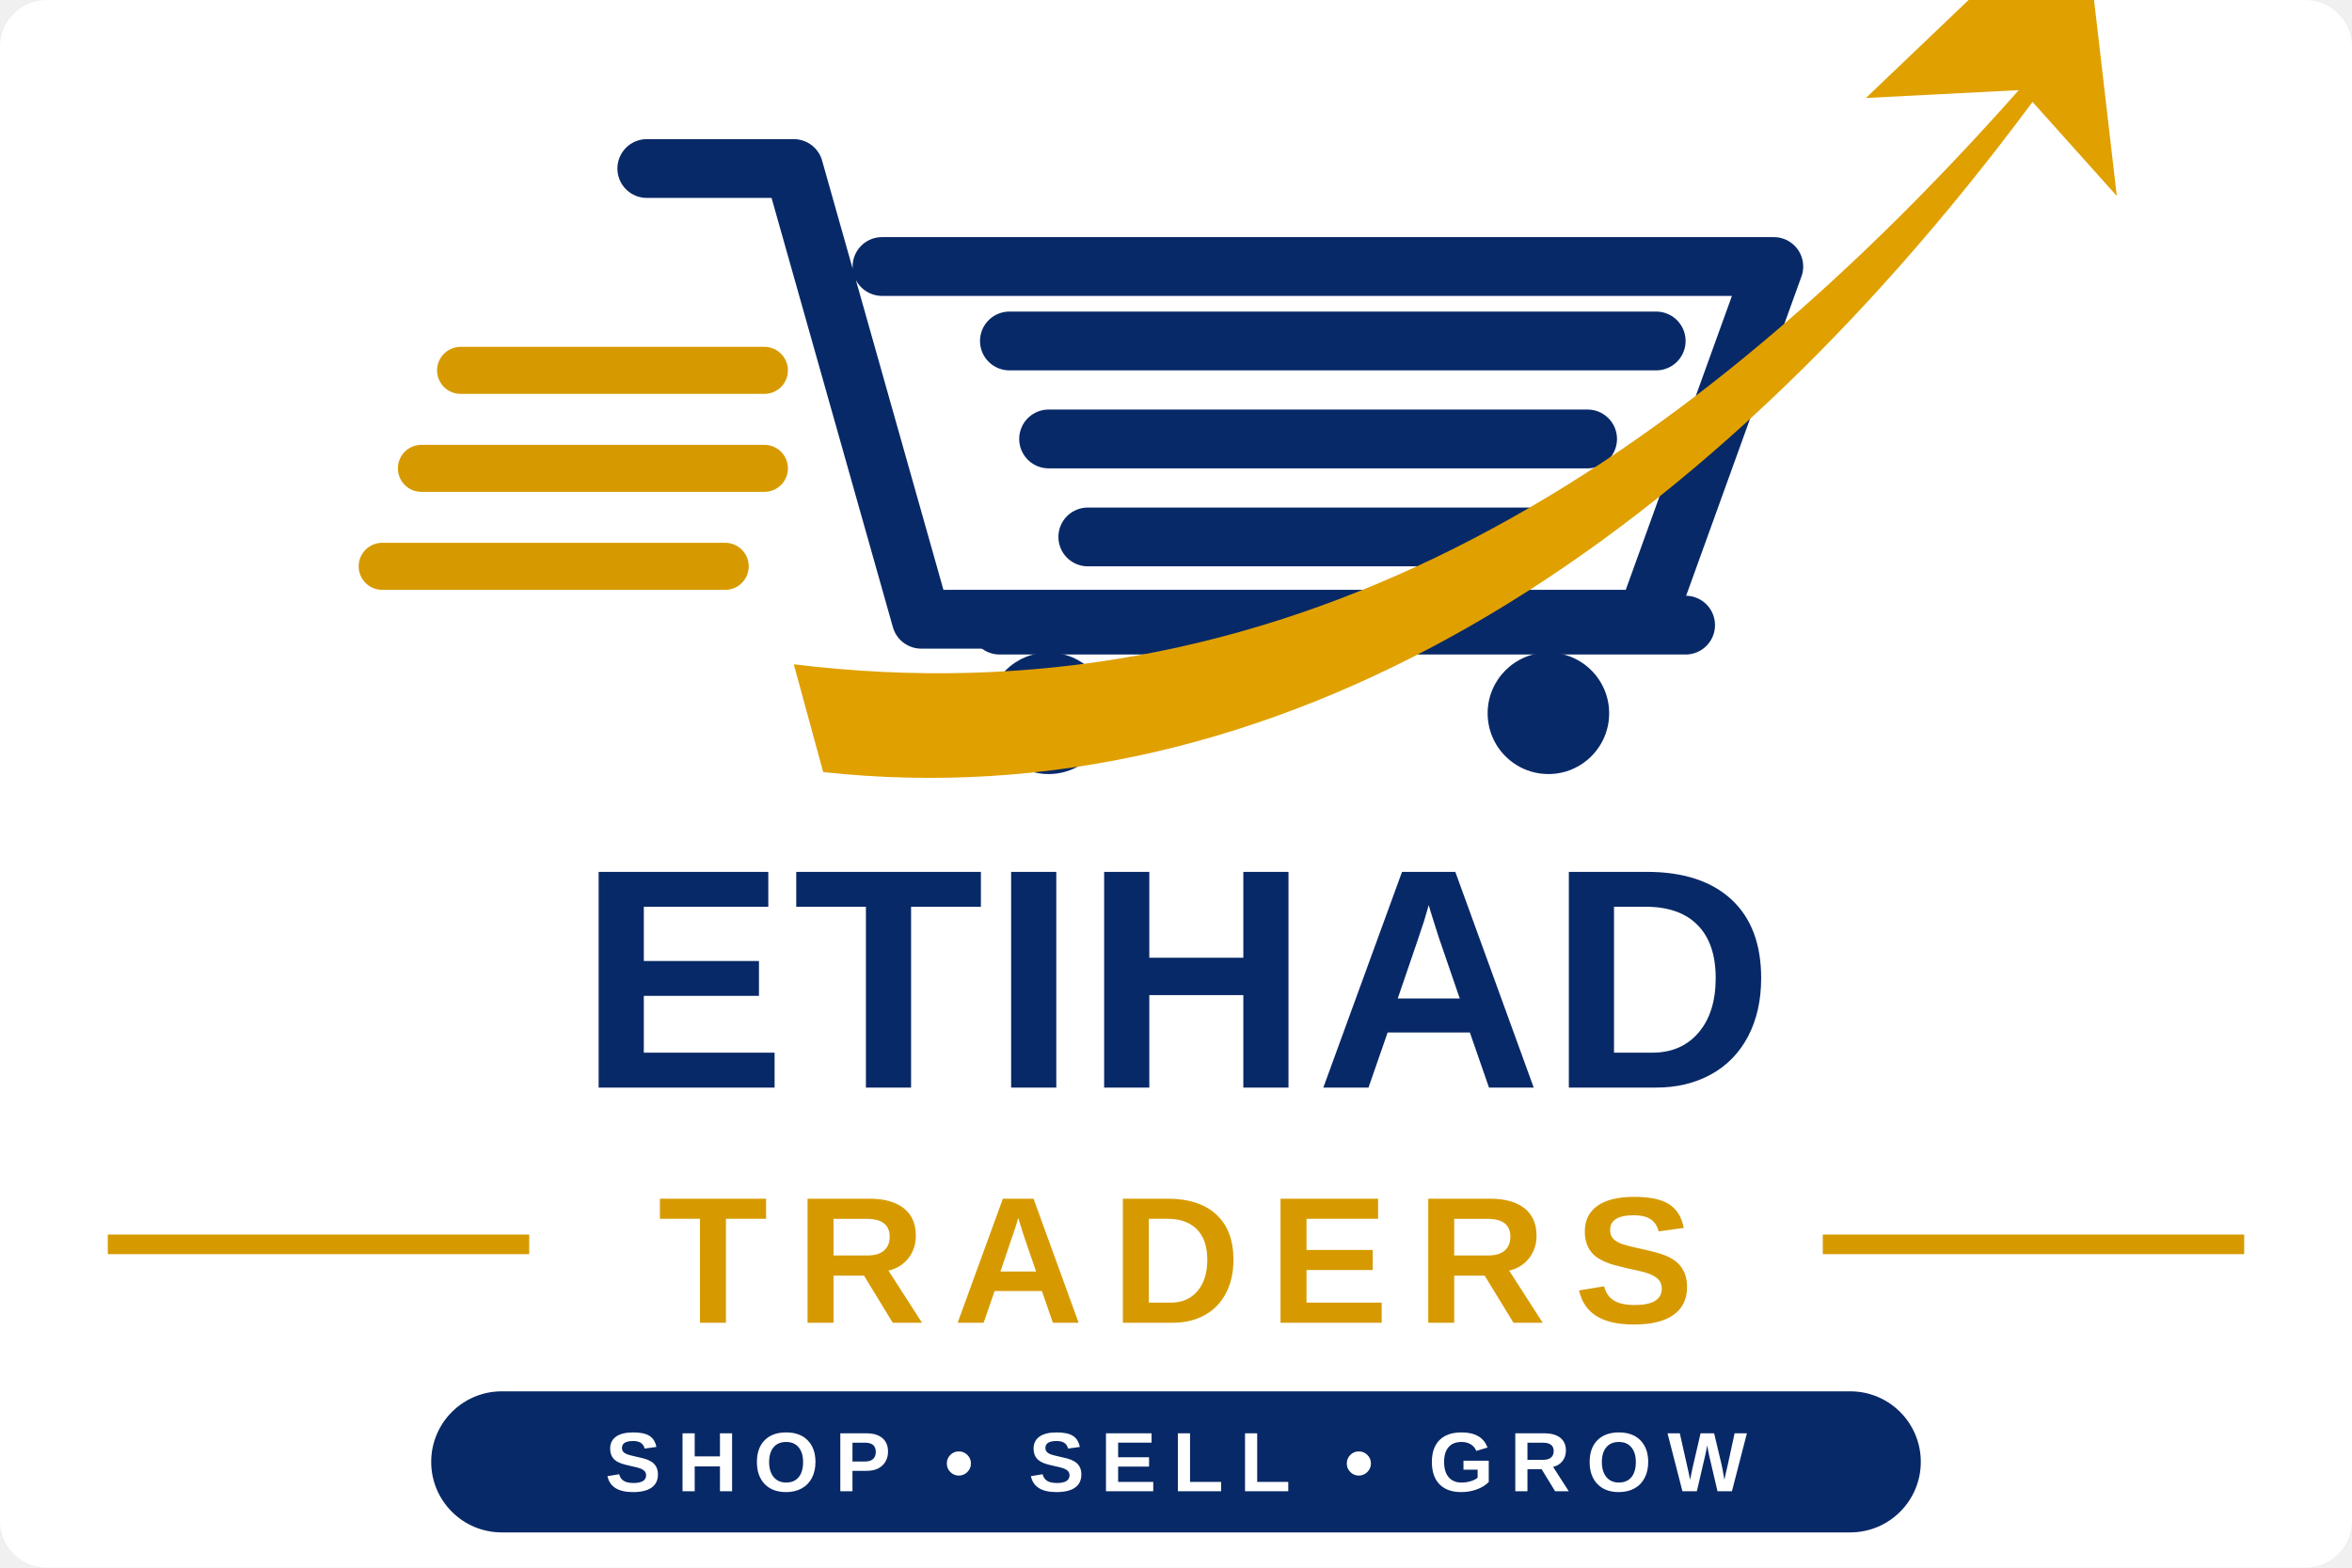
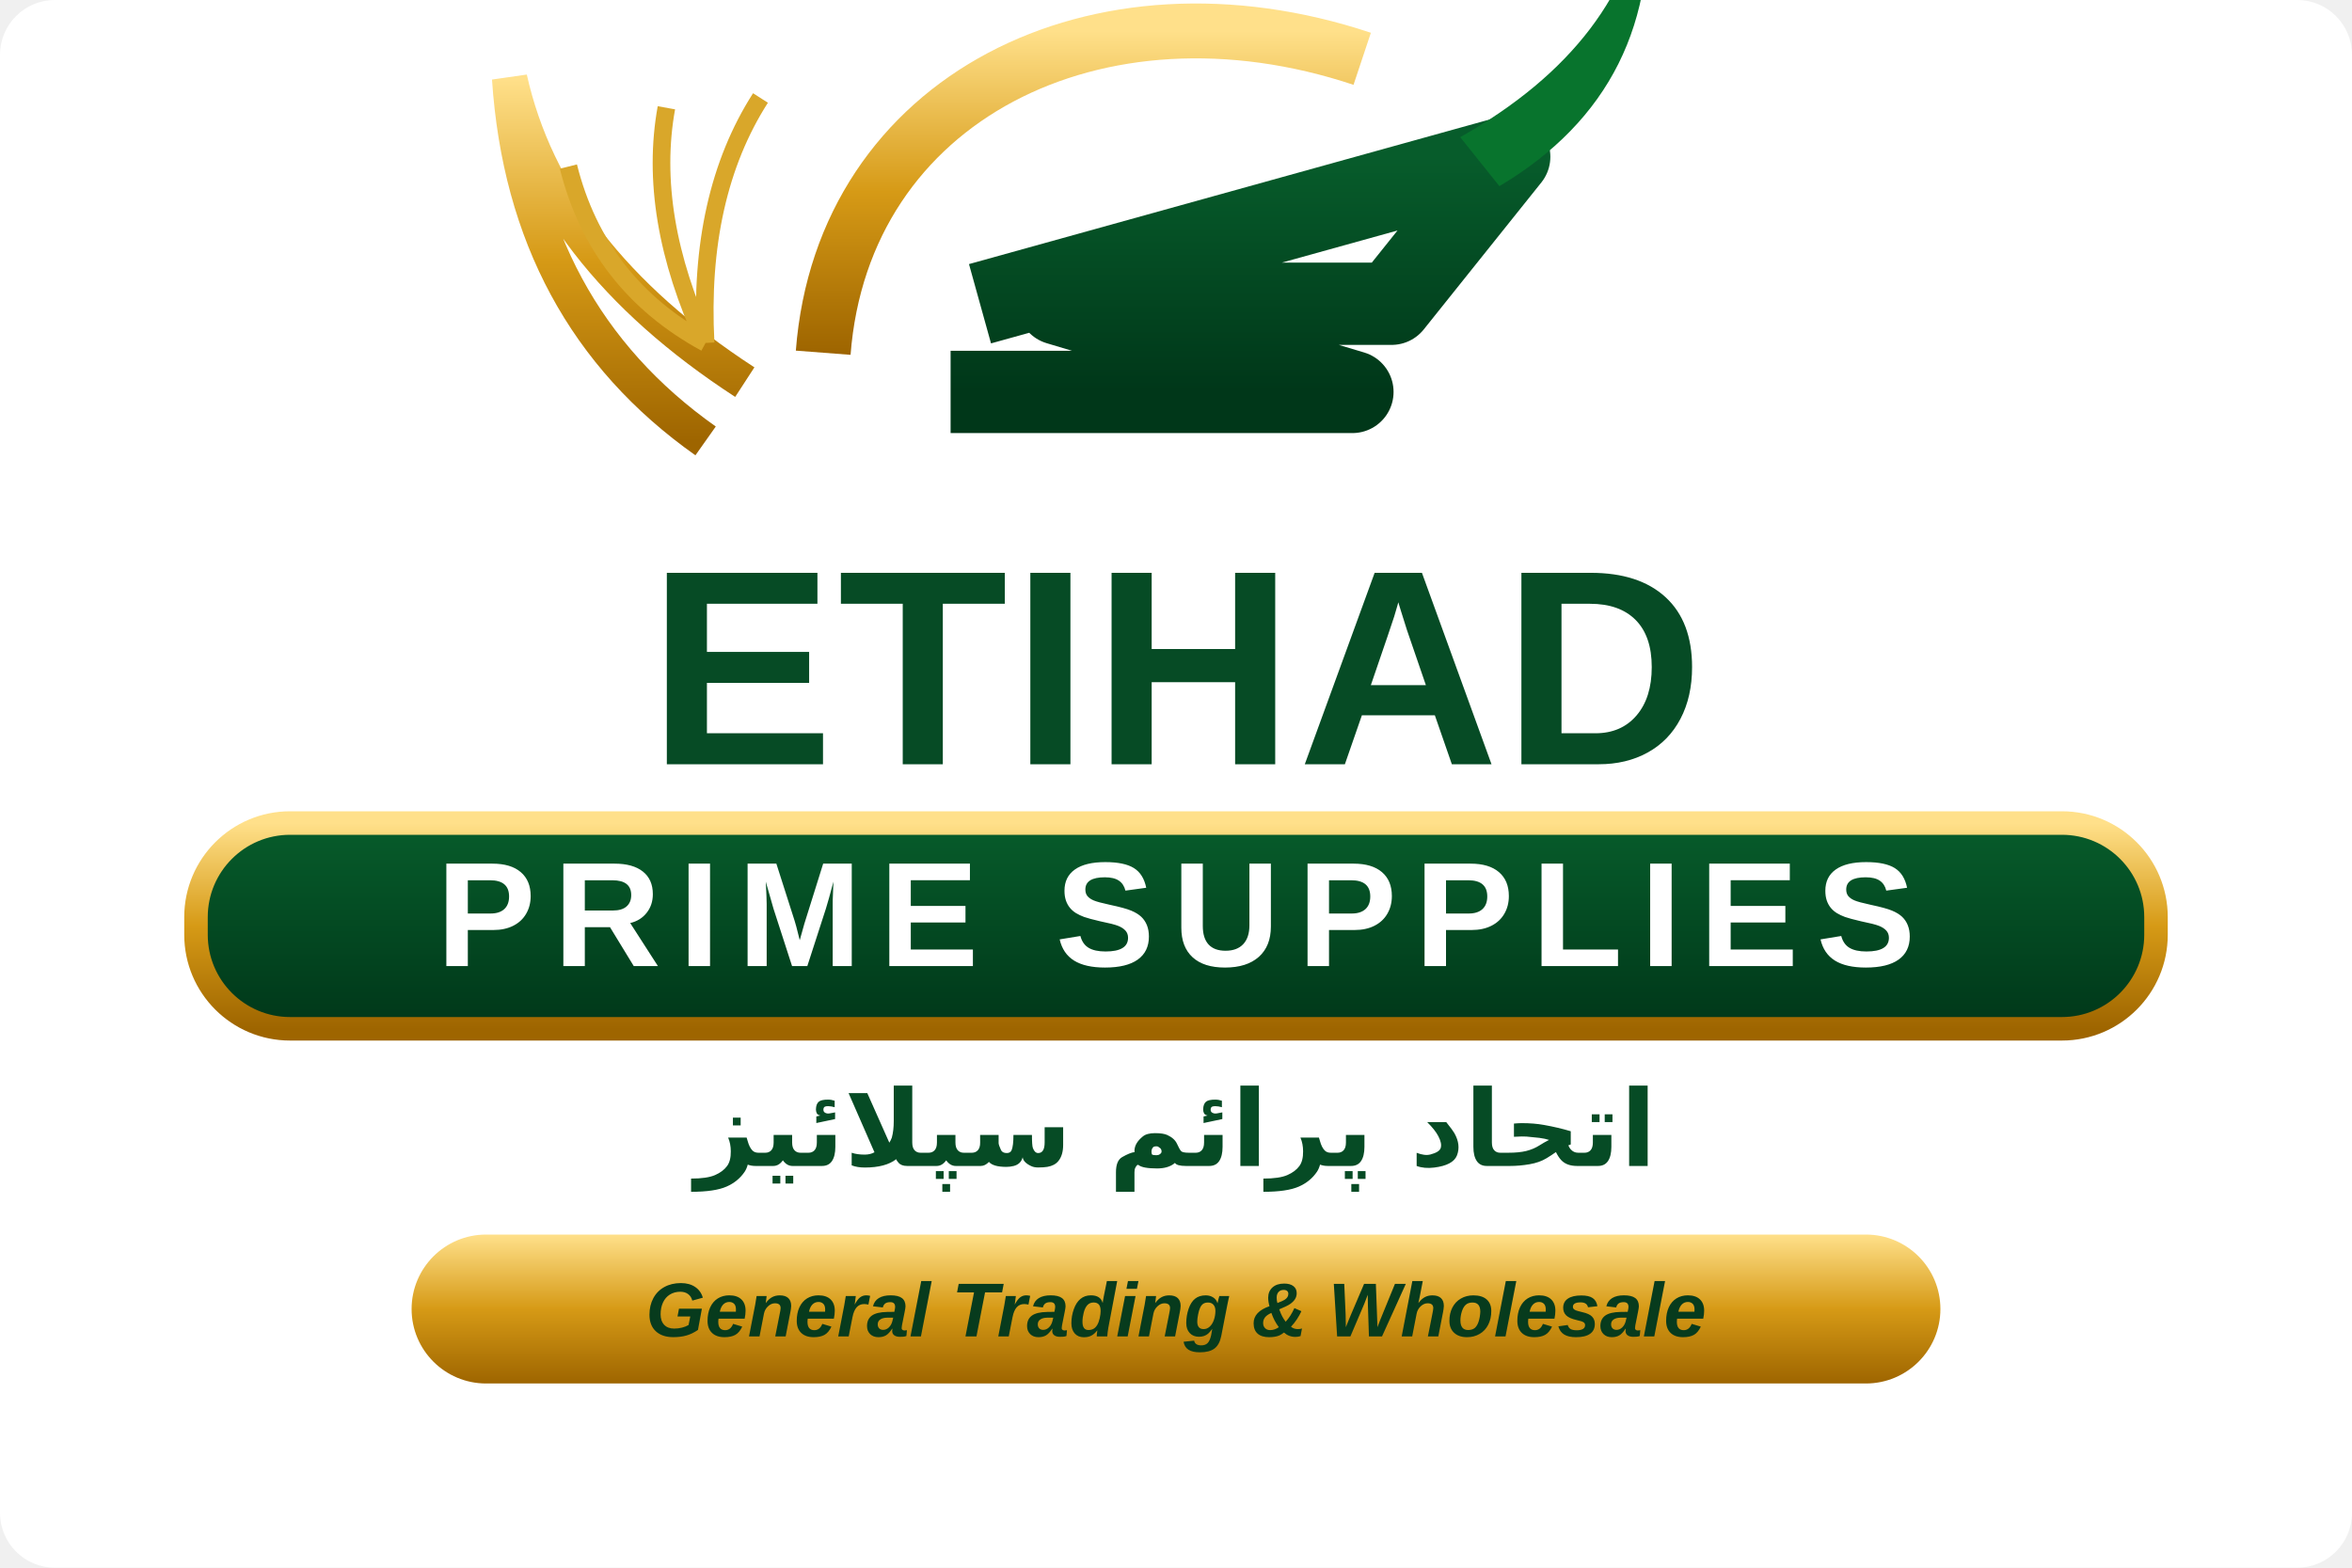
- <svg xmlns="http://www.w3.org/2000/svg" viewBox="0 0 1200 800" role="img" aria-label="Etihad Traders — Shop Sell Grow">
-   <rect width="1200" height="800" rx="24" fill="#fff" />
-   <g transform="translate(0 4)">
-     <g fill="none" stroke="#082967" stroke-width="30" stroke-linecap="round" stroke-linejoin="round">
-       <path d="M330 82h75l65 230h370l65-180H450" />
-       <path d="M515 170h330M535 220h275M555 270h230" />
-       <path d="M510 315h350" />
-       <circle cx="535" cy="360" r="31" fill="#082967" stroke="none" />
-       <circle cx="790" cy="360" r="31" fill="#082967" stroke="none" />
-     </g>
-     <path d="M235 185h155M215 235h175M195 285h175" stroke="#d69a00" stroke-width="24" stroke-linecap="round" />
-     <path d="M405 335C650 365 850 245 1030 42l-78 4 110-105 18 155-43-48C865 280 650 415 420 390" fill="#e0a000" />
+ <svg xmlns="http://www.w3.org/2000/svg" viewBox="0 0 1200 800" role="img" aria-label="Etihad Prime Supplies — General Trading and Wholesale">
+   <defs>
+     <linearGradient id="g" x2="0" y2="1">
+       <stop stop-color="#075c2b" />
+       <stop offset="1" stop-color="#003719" />
+     </linearGradient>
+     <linearGradient id="gold" x2="0" y2="1">
+       <stop stop-color="#ffe08a" />
+       <stop offset=".5" stop-color="#d69a16" />
+       <stop offset="1" stop-color="#9e6500" />
+     </linearGradient>
+   </defs>
+   <rect width="1200" height="800" rx="28" fill="#fff" />
+   <g transform="translate(600 175)">
+     <path d="M-180 5C-170-125-40-190 95-145" fill="none" stroke="url(#gold)" stroke-width="28" />
+     <path d="M-100-20L170-95 110-20H-60L90 25H-115" fill="none" stroke="url(#g)" stroke-width="42" stroke-linejoin="round" />
+     <path d="M145-105q85-48 95-125 9 100-75 150" fill="#08742d" />
+     <path d="M-220 20q-100-65-120-155 8 120 100 185" fill="none" stroke="url(#gold)" stroke-width="18" />
+     <path d="M-240 0q-55-30-70-90m70 90q-30-65-20-120m20 120q-4-75 28-125" fill="none" stroke="#d9a72a" stroke-width="9" />
  </g>
-   <text x="600" y="555" text-anchor="middle" font-family="Arial,Helvetica,sans-serif" font-size="160" font-weight="900" letter-spacing="3" fill="#082967">ETIHAD</text>
-   <path d="M55 635H270M930 635h215" stroke="#d69a00" stroke-width="10" />
-   <text x="600" y="675" text-anchor="middle" font-family="Arial,Helvetica,sans-serif" font-size="92" font-weight="900" letter-spacing="14" fill="#d69a00">TRADERS</text>
-   <rect x="220" y="710" width="760" height="72" rx="36" fill="#082967" />
-   <text x="600" y="761" text-anchor="middle" font-family="Arial,Helvetica,sans-serif" font-size="43" font-weight="800" letter-spacing="8" fill="#fff">SHOP  •  SELL  •  GROW</text>
+   <text x="600" y="390" text-anchor="middle" font-family="Arial,Helvetica,sans-serif" font-size="142" font-weight="900" letter-spacing="2" fill="#064b25">ETIHAD</text>
+   <rect x="100" y="420" width="1000" height="105" rx="48" fill="url(#g)" stroke="url(#gold)" stroke-width="12" />
+   <text x="600" y="493" text-anchor="middle" font-family="Arial,Helvetica,sans-serif" font-size="76" font-weight="900" letter-spacing="9" fill="#fff">PRIME SUPPLIES</text>
+   <text x="600" y="595" text-anchor="middle" font-family="Arial,Helvetica,sans-serif" font-size="54" font-weight="800" fill="#064b25">اتحاد پرائم سپلائیز</text>
+   <rect x="210" y="630" width="780" height="76" rx="38" fill="url(#gold)" />
+   <text x="600" y="682" text-anchor="middle" font-family="Arial,Helvetica,sans-serif" font-size="39" font-weight="800" font-style="italic" fill="#073b1d">General Trading &amp; Wholesale</text>
</svg>
